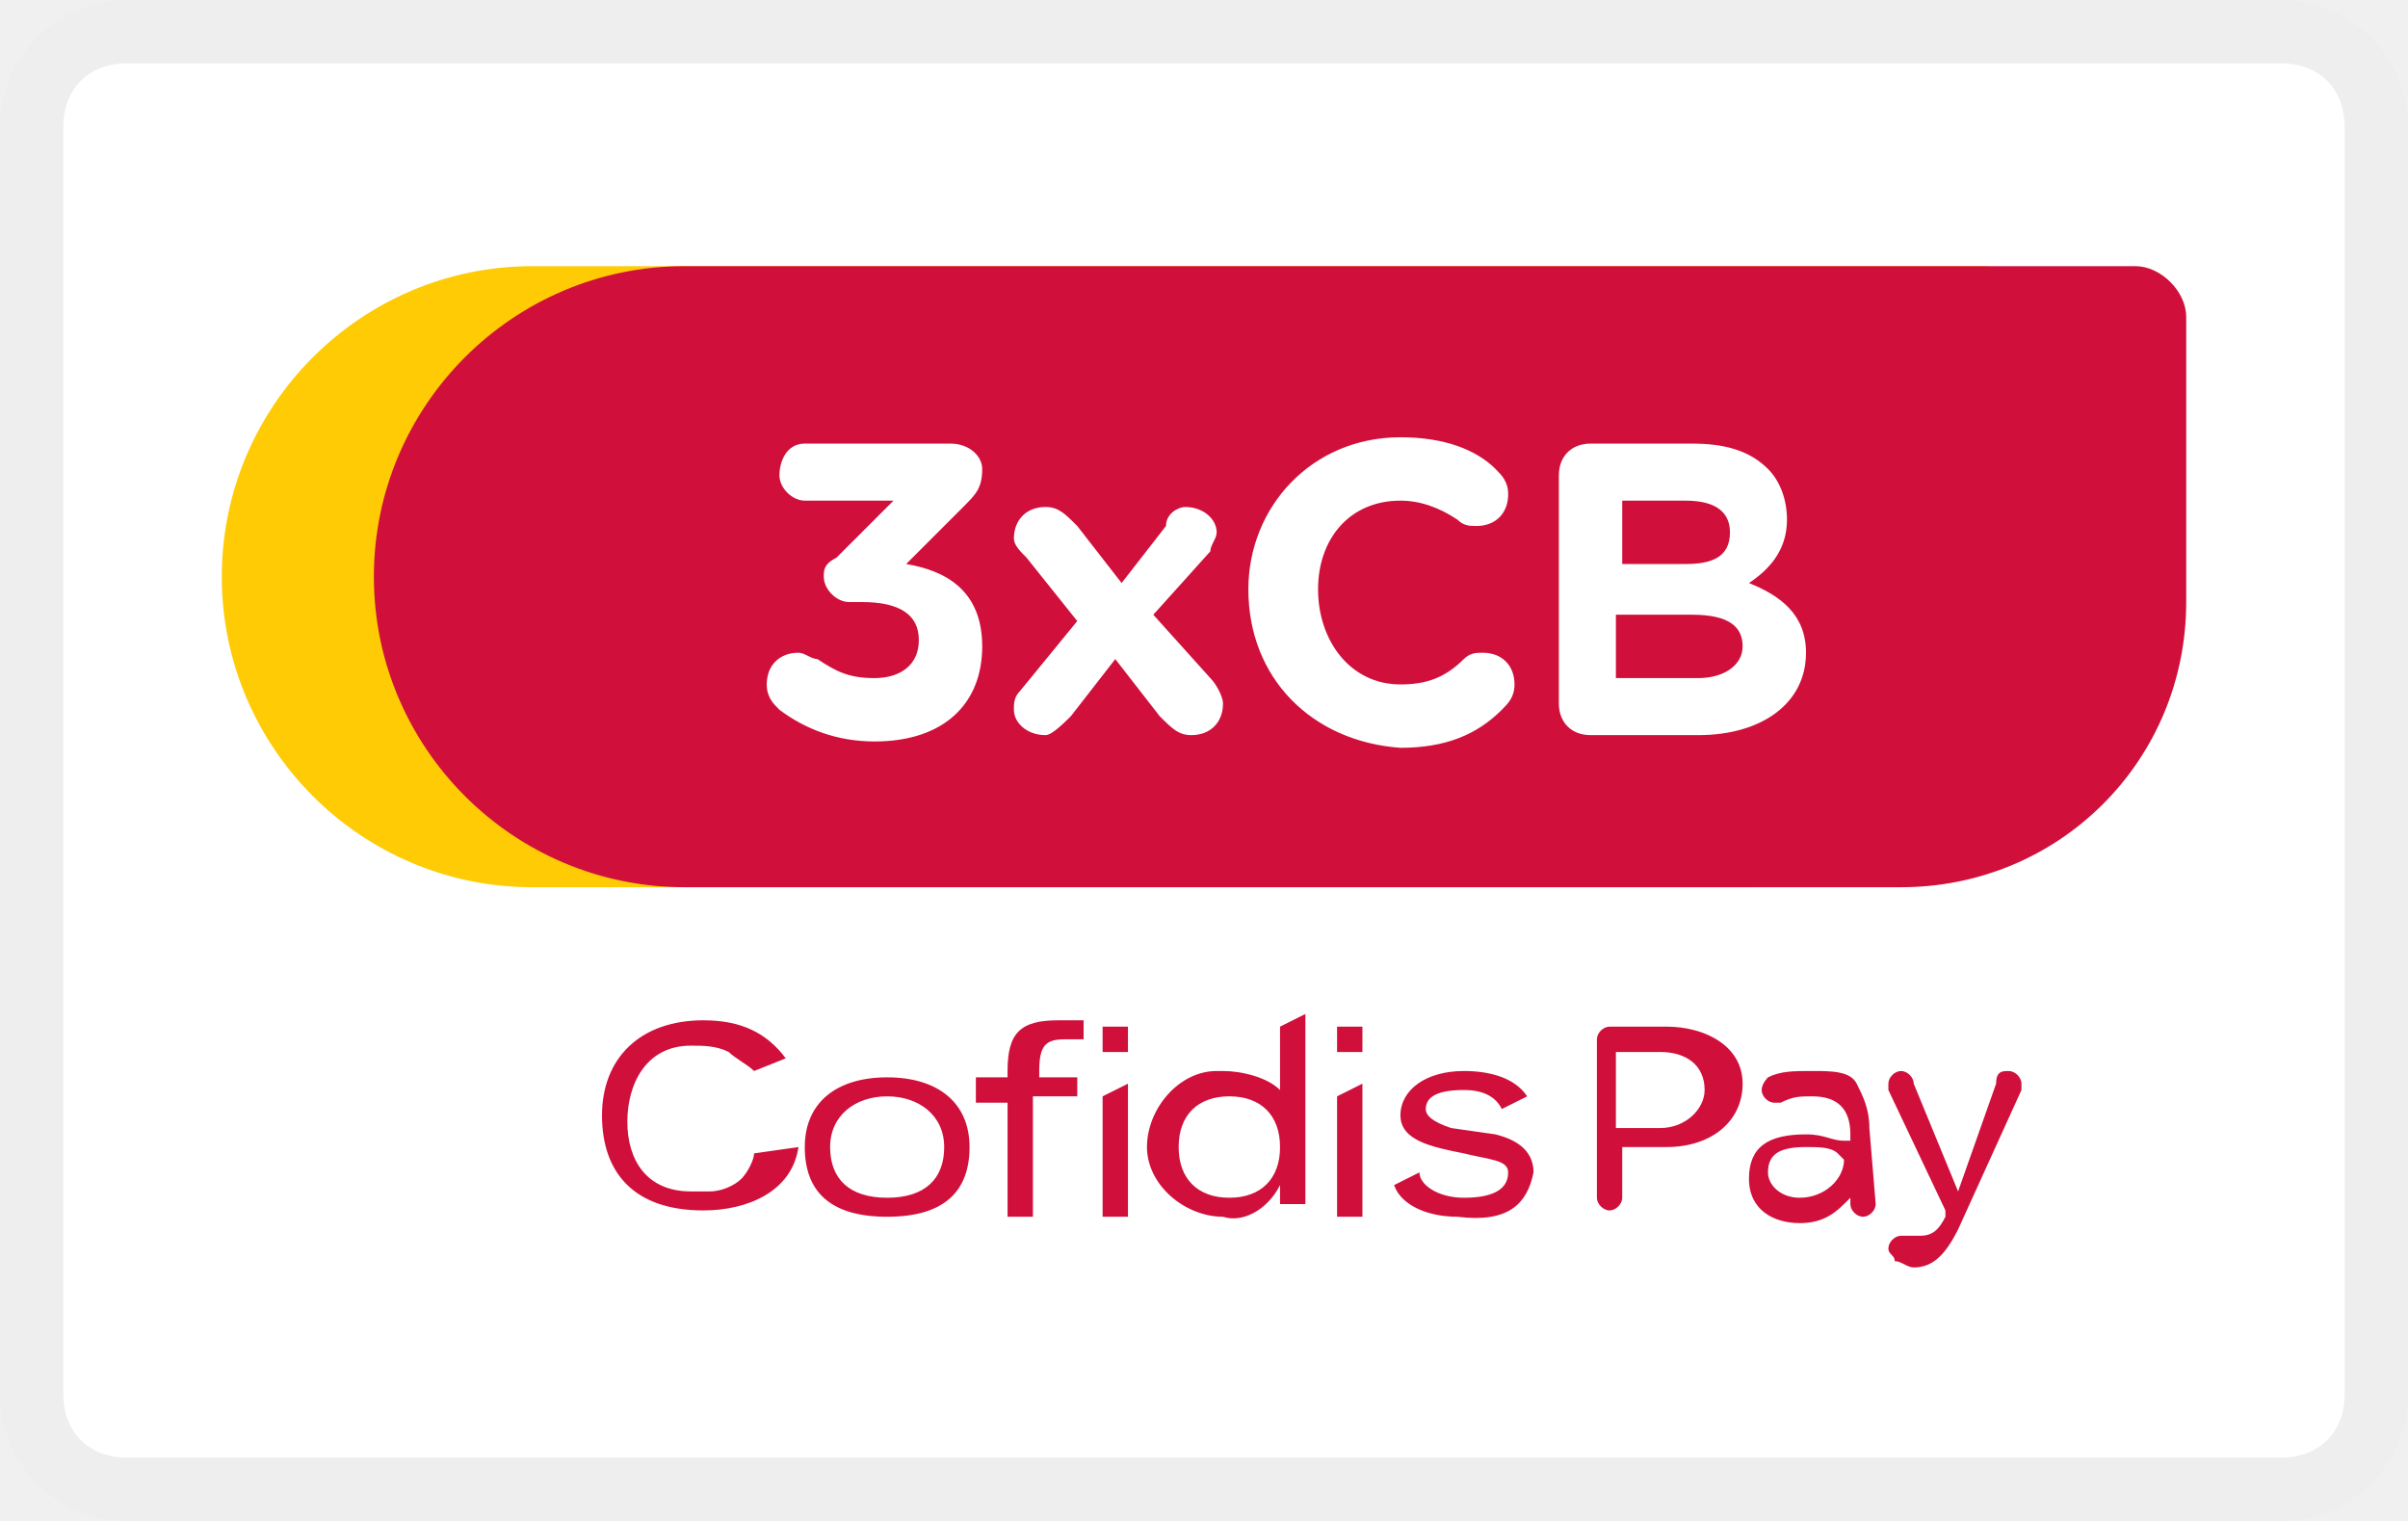
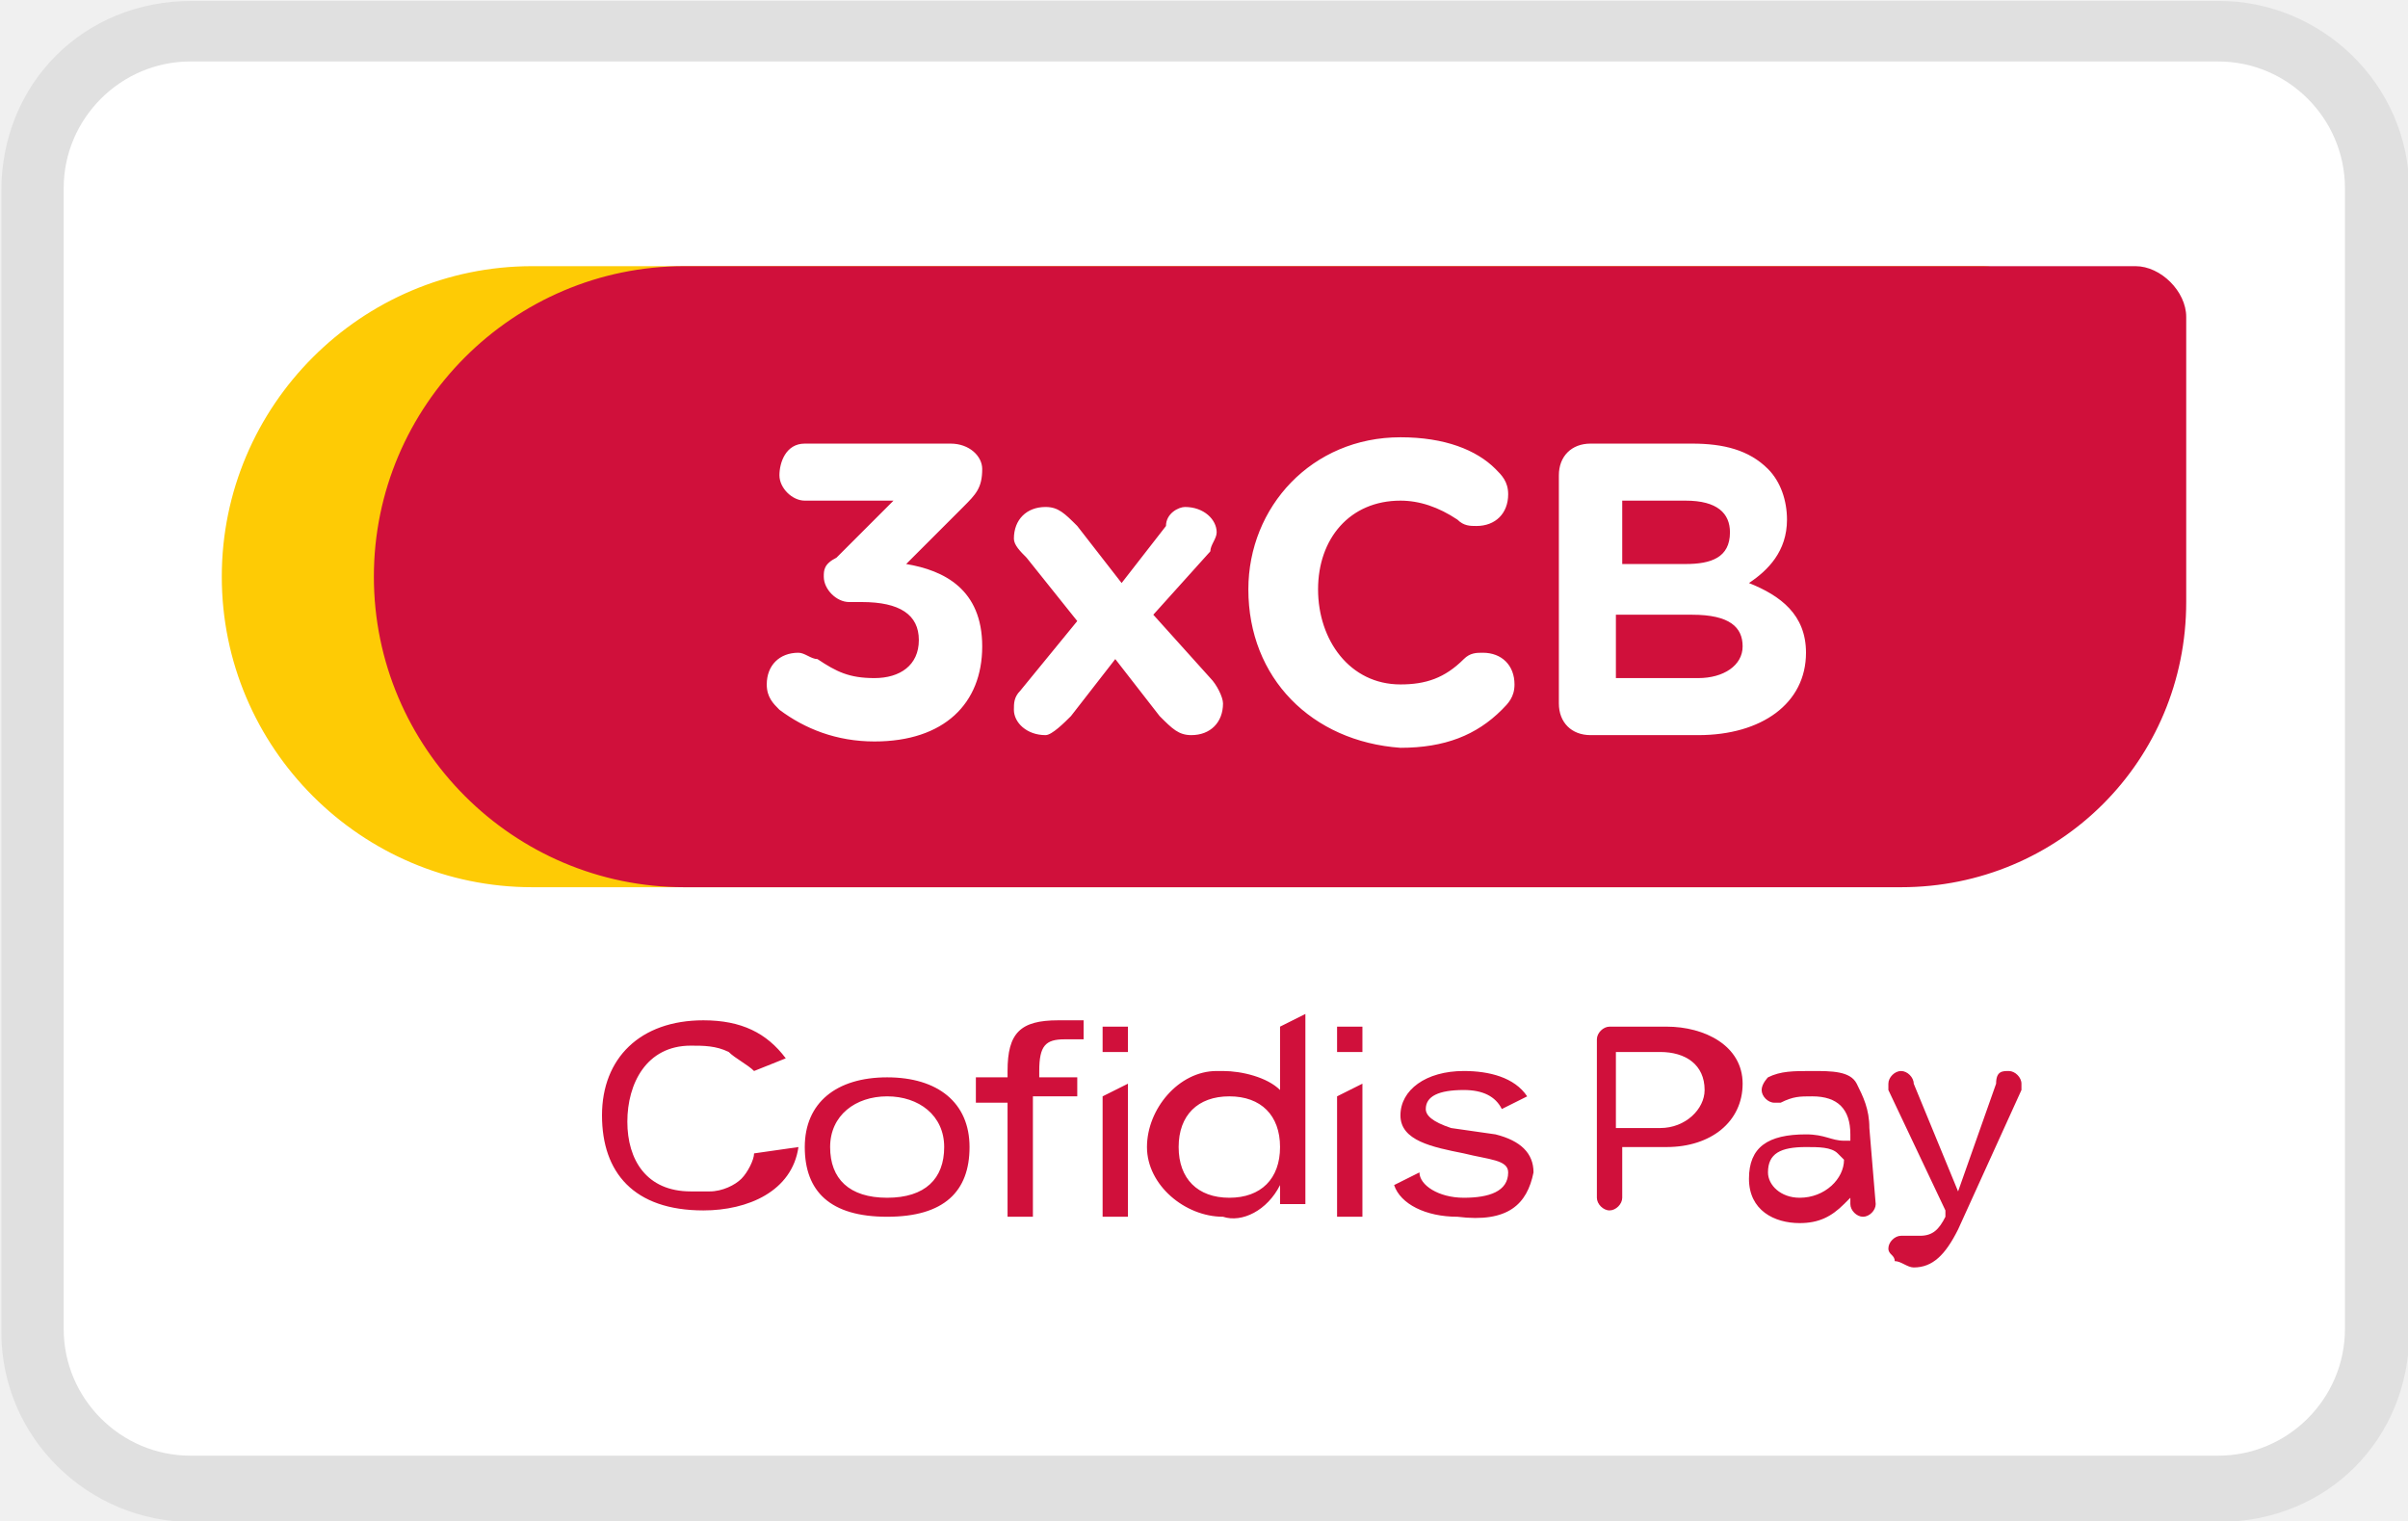
<svg xmlns="http://www.w3.org/2000/svg" role="img" viewBox="0 0 38 24" width="38" height="24" aria-labelledby="pi-cofidis3x">
  <style type="text/css">.st0{fill:#fff}.st3{fill:#d0103b}</style>
-   <path fill-rule="nonzero" class="st0" d="M36 24H2c-1.1 0-2-.9-2-2V2C0 .9.9 0 2 0h34c1.1 0 2 .9 2 2v20c0 1.1-.9 2-2 2z" />
-   <path fill-rule="nonzero" d="M36 1c.6 0 1 .4 1 1v20c0 .6-.4 1-1 1H2c-.6 0-1-.4-1-1V2c0-.6.4-1 1-1h34m0-1H2C.9 0 0 .9 0 2v20c0 1.1.9 2 2 2h34c1.1 0 2-.9 2-2V2c0-1.1-.9-2-2-2z" opacity=".07" />
+   <path opacity=".07" d="M 35.021 0.015 L 3.021 0.015 C 1.321 0.015 0.021 1.315 0.021 3.015 L 0.021 21.015 C 0.021 22.715 1.421 24.015 3.021 24.015 L 35.021 24.015 C 36.721 24.015 38.021 22.715 38.021 21.015 L 38.021 3.015 C 38.021 1.315 36.621 0.015 35.021 0.015 Z" style="" fill-rule="nonzero" />
+   <path d="M 35.005 0.97 C 36.105 0.97 37.005 1.87 37.005 2.97 L 37.005 20.97 C 37.005 22.07 36.105 22.97 35.005 22.97 L 3.005 22.97 C 1.905 22.97 1.005 22.07 1.005 20.97 L 1.005 2.97 C 1.005 1.87 1.905 0.97 3.005 0.97 L 35.005 0.97 Z" fill="#fff" style="" fill-rule="nonzero" />
  <path fill-rule="nonzero" d="M8.4 4.2h22.9c.4 0 .8.4.8.8v4.5c0 2.5-2 4.5-4.5 4.5H8.4c-2.7 0-4.9-2.2-4.9-4.9s2.2-4.9 4.9-4.9z" fill="#fecb05" />
  <path fill-rule="nonzero" class="st3" d="M10.8 4.2h22.9c.4 0 .8.4.8.8v4.5c0 2.5-2 4.5-4.5 4.5H10.8c-2.7 0-4.9-2.2-4.9-4.9s2.2-4.9 4.9-4.9z" />
  <path fill-rule="nonzero" class="st0" d="M12.3 11.2c-.1-.1-.2-.2-.2-.4 0-.3.2-.5.5-.5.1 0 .2.1.3.1.3.2.5.3.9.3s.7-.2.7-.6c0-.4-.3-.6-.9-.6h-.2c-.2 0-.4-.2-.4-.4 0-.1 0-.2.2-.3l.9-.9h-1.4c-.2 0-.4-.2-.4-.4s.1-.5.4-.5H15c.3 0 .5.2.5.4 0 .3-.1.4-.3.6l-.9.9c.6.1 1.2.4 1.2 1.3s-.6 1.5-1.7 1.5c-.6 0-1.1-.2-1.5-.5zM16.1 10.9l.9-1.1-.8-1c-.1-.1-.2-.2-.2-.3 0-.3.2-.5.5-.5.2 0 .3.1.5.3l.7.9.7-.9c0-.2.2-.3.3-.3.3 0 .5.2.5.4 0 .1-.1.2-.1.3l-.9 1 .9 1c.1.1.2.3.2.4 0 .3-.2.5-.5.5-.2 0-.3-.1-.5-.3l-.7-.9-.7.9c-.1.1-.3.3-.4.3-.3 0-.5-.2-.5-.4 0-.1 0-.2.1-.3zM19.7 9.3c0-1.3 1-2.4 2.4-2.4.7 0 1.2.2 1.5.5.1.1.2.2.2.4 0 .3-.2.5-.5.5-.1 0-.2 0-.3-.1-.3-.2-.6-.3-.9-.3-.8 0-1.3.6-1.3 1.4 0 .8.5 1.5 1.3 1.5.4 0 .7-.1 1-.4.1-.1.2-.1.3-.1.3 0 .5.2.5.5 0 .2-.1.3-.2.4-.4.4-.9.6-1.6.6-1.4-.1-2.4-1.1-2.4-2.5zM24.6 7.5c0-.3.2-.5.5-.5h1.6c.5 0 .9.1 1.2.4.2.2.3.5.3.8 0 .5-.3.8-.6 1 .5.2.9.5.9 1.1 0 .8-.7 1.3-1.7 1.3h-1.7c-.3 0-.5-.2-.5-.5V7.5zm2 1.4c.4 0 .7-.1.7-.5 0-.3-.2-.5-.7-.5h-1v1h1zm.2 1.8c.4 0 .7-.2.7-.5s-.2-.5-.8-.5h-1.2v1h1.3z" />
  <g>
    <path fill-rule="nonzero" class="st3" d="M11.9 18.2c0 .1-.1.3-.2.4-.1.1-.3.2-.5.2h-.3c-.7 0-1-.5-1-1.1s.3-1.2 1-1.2c.2 0 .4 0 .6.1.1.1.3.2.4.3l.5-.2c-.3-.4-.7-.6-1.3-.6-1 0-1.6.6-1.6 1.5s.5 1.5 1.6 1.5c.7 0 1.4-.3 1.5-1l-.7.1zM14 19.2c-.9 0-1.3-.4-1.3-1.1S13.2 17 14 17s1.3.4 1.3 1.1-.4 1.1-1.3 1.1zm0-1.9c-.5 0-.9.3-.9.8s.3.8.9.8.9-.3.9-.8-.4-.8-.9-.8zM16.3 19.2h-.4v-1.8h-.5V17h.5v-.1c0-.6.2-.8.8-.8h.4v.3h-.3c-.3 0-.4.1-.4.5v.1h.6v.3h-.7v1.9zM21.5 16.6h-.4v-.4h.4v.4zM21.5 19.2h-.4v-1.9l.4-.2v2.1zM17.8 16.6h-.4v-.4h.4v.4zM17.8 19.2h-.4v-1.9l.4-.2v2.1zM23 19.2c-.5 0-.9-.2-1-.5l.4-.2c0 .2.3.4.7.4.4 0 .7-.1.7-.4 0-.2-.3-.2-.7-.3-.5-.1-1-.2-1-.6 0-.4.4-.7 1-.7.4 0 .8.1 1 .4l-.4.2c-.1-.2-.3-.3-.6-.3-.4 0-.6.1-.6.3 0 .1.1.2.4.3l.7.1c.4.1.6.3.6.6-.1.5-.4.8-1.2.7zM19.3 19.2c-.6 0-1.2-.5-1.2-1.1 0-.6.5-1.2 1.1-1.2h.1c.3 0 .7.1.9.3v-1l.4-.2v3h-.4v-.3c-.2.4-.6.6-.9.5zm.1-1.9c-.5 0-.8.3-.8.8s.3.8.8.8.8-.3.8-.8-.3-.8-.8-.8z" />
  </g>
  <g>
    <path fill-rule="nonzero" class="st3" d="M26.3 16.2h-.9c-.1 0-.2.1-.2.2v2.5c0 .1.1.2.2.2s.2-.1.2-.2v-.8h.7c.7 0 1.2-.4 1.2-1s-.6-.9-1.2-.9zm-.1 1.6h-.7v-1.2h.7c.4 0 .7.2.7.6 0 .3-.3.6-.7.6zM29.5 17.8c0-.3-.1-.5-.2-.7s-.4-.2-.7-.2c-.3 0-.5 0-.7.1 0 0-.1.1-.1.2s.1.2.2.2h.1c.2-.1.3-.1.5-.1.4 0 .6.2.6.6v.1h-.1c-.2 0-.3-.1-.6-.1-.6 0-.9.2-.9.7 0 .5.4.7.8.7.3 0 .5-.1.7-.3l.1-.1v.1c0 .1.1.2.2.2s.2-.1.2-.2l-.1-1.2zm-.4.5c0 .3-.3.6-.7.6-.3 0-.5-.2-.5-.4 0-.3.2-.4.6-.4.2 0 .4 0 .5.1l.1.1zM31.9 17.2v-.1c0-.1-.1-.2-.2-.2s-.2 0-.2.2l-.6 1.7-.7-1.7c0-.1-.1-.2-.2-.2s-.2.1-.2.2v.1l.9 1.9v.1c-.1.2-.2.3-.4.3h-.2-.1c-.1 0-.2.1-.2.2s.1.1.1.2c.1 0 .2.1.3.1.3 0 .5-.2.7-.6l1-2.2z" />
  </g>
</svg>
